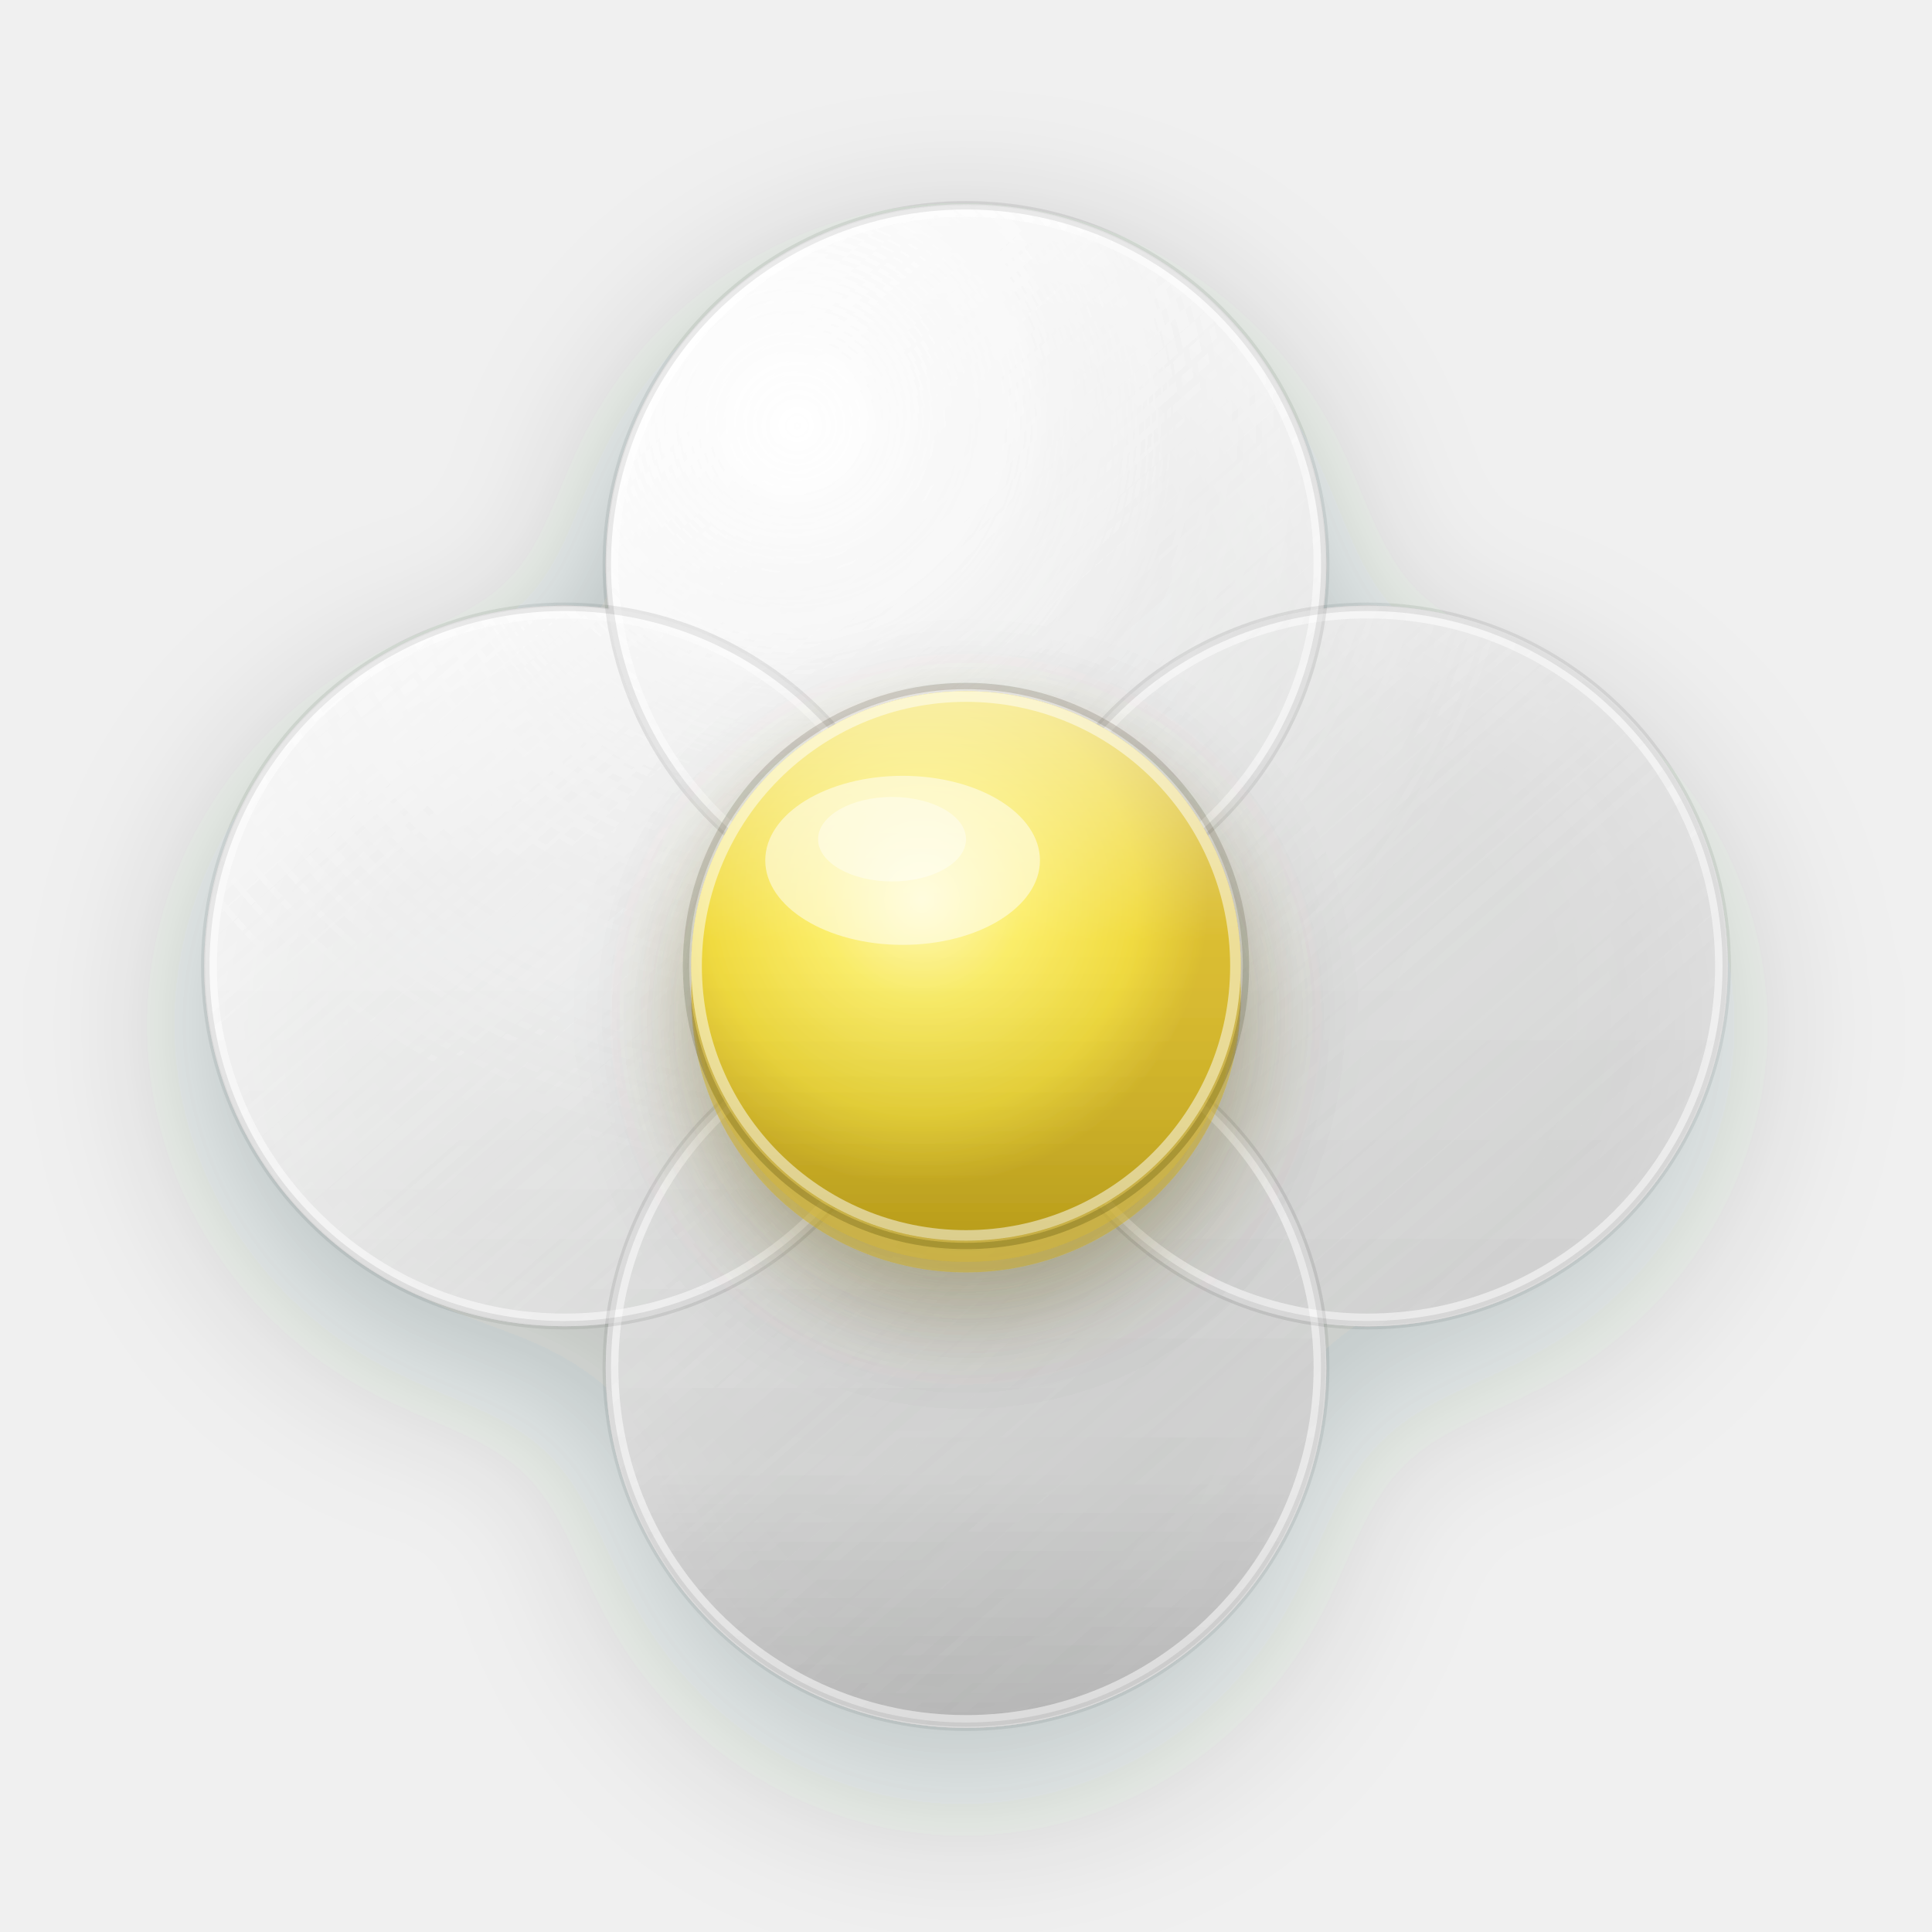
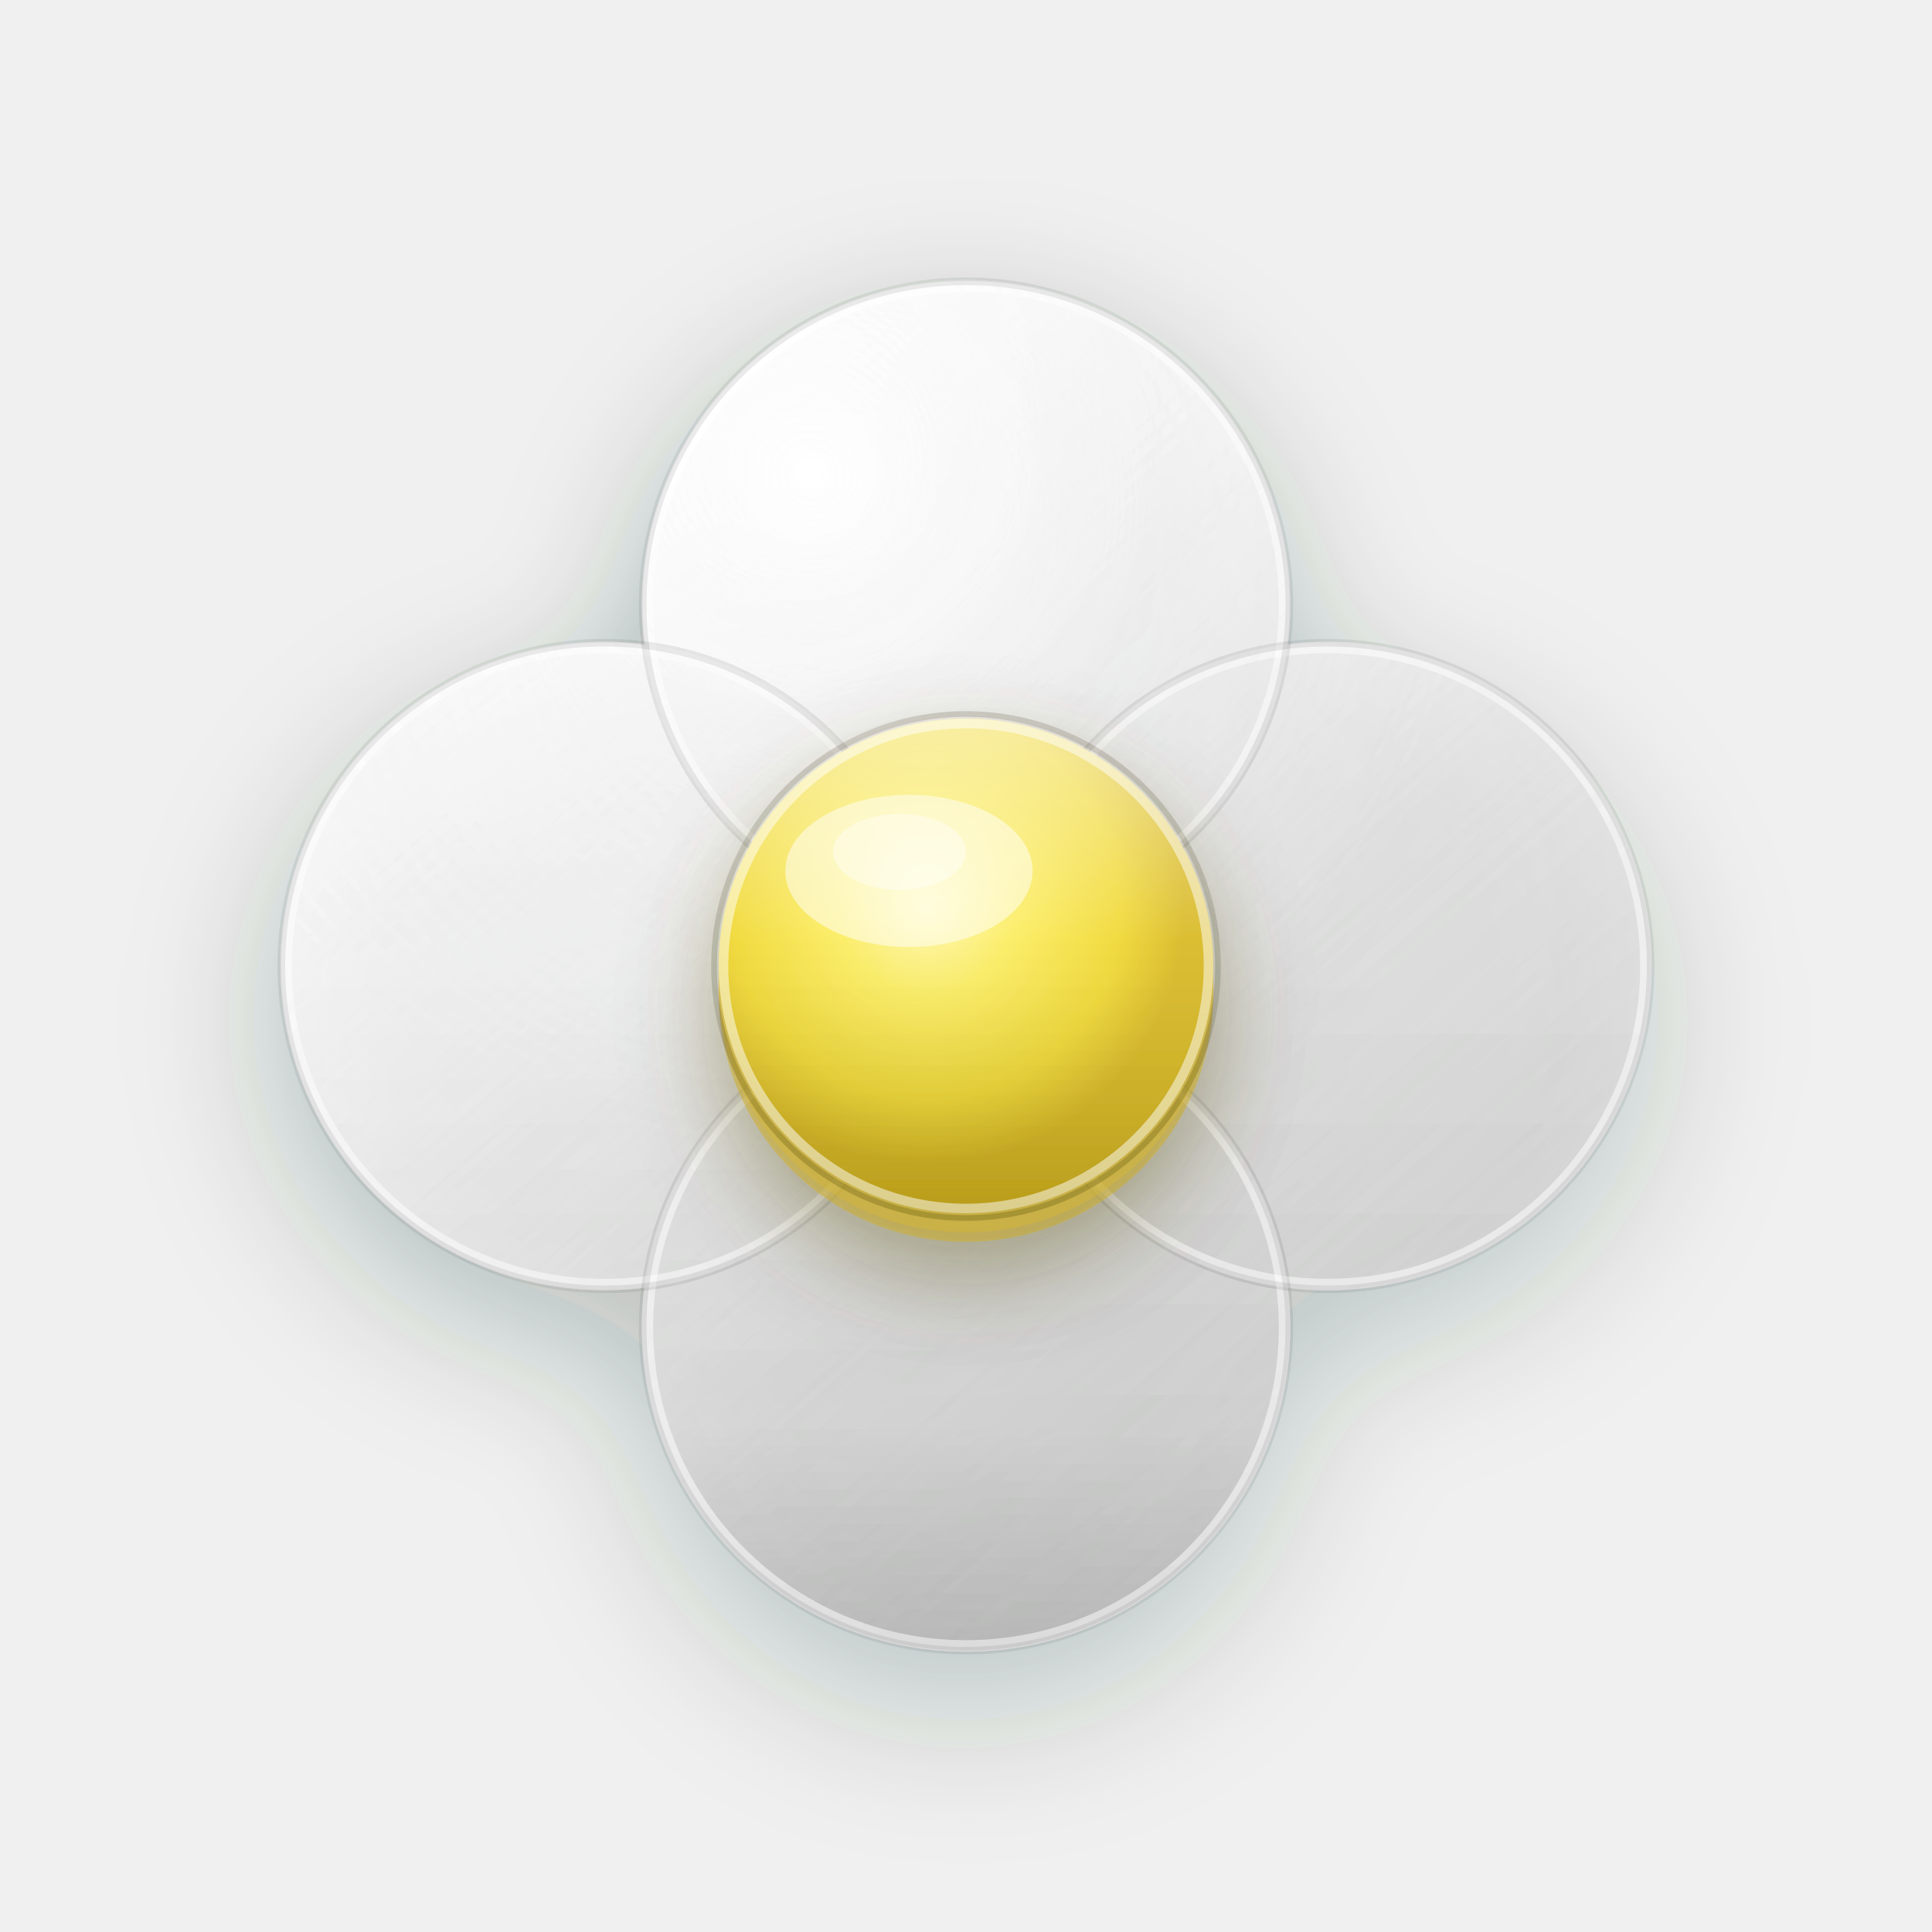
<svg xmlns="http://www.w3.org/2000/svg" viewBox="0 0 512 512">
  <defs>
    <clipPath id="clover">
      <ellipse cx="100" cy="62" rx="34" ry="34" />
      <ellipse cx="138" cy="100" rx="34" ry="34" />
      <ellipse cx="100" cy="138" rx="34" ry="34" />
      <ellipse cx="62" cy="100" rx="34" ry="34" />
    </clipPath>
    <linearGradient id="petalGlass" x1="15%" y1="10%" x2="85%" y2="90%">
      <stop offset="0%" stop-color="#ffffff" stop-opacity="0.85" />
      <stop offset="35%" stop-color="#f4f4f4" stop-opacity="0.7" />
      <stop offset="65%" stop-color="#e0e0e0" stop-opacity="0.58" />
      <stop offset="100%" stop-color="#c8c8c8" stop-opacity="0.48" />
    </linearGradient>
    <radialGradient id="topShine" cx="40%" cy="18%" r="45%">
      <stop offset="0%" stop-color="white" stop-opacity="0.95" />
      <stop offset="50%" stop-color="white" stop-opacity="0.25" />
      <stop offset="100%" stop-color="white" stop-opacity="0" />
    </radialGradient>
    <linearGradient id="bottomEdge" x1="50%" y1="50%" x2="50%" y2="100%">
      <stop offset="0%" stop-color="black" stop-opacity="0" />
      <stop offset="60%" stop-color="black" stop-opacity="0.04" />
      <stop offset="100%" stop-color="black" stop-opacity="0.18" />
    </linearGradient>
    <radialGradient id="centerBase" cx="42%" cy="38%" r="52%">
      <stop offset="0%" stop-color="#FFF8B0" />
      <stop offset="35%" stop-color="#FBEC5D" />
      <stop offset="75%" stop-color="#F0D830" />
      <stop offset="100%" stop-color="#D8B820" />
    </radialGradient>
    <linearGradient id="centerGloss" x1="50%" y1="0%" x2="50%" y2="100%">
      <stop offset="0%" stop-color="white" stop-opacity="0.55" />
      <stop offset="45%" stop-color="white" stop-opacity="0.08" />
      <stop offset="100%" stop-color="black" stop-opacity="0.15" />
    </linearGradient>
    <filter id="outerShadow" x="-18%" y="-10%" width="136%" height="136%">
      <feDropShadow dx="0" dy="6" stdDeviation="8" flood-color="#1a3a2a" flood-opacity="0.35" />
    </filter>
    <filter id="centerShadow" x="-30%" y="-20%" width="160%" height="160%">
      <feDropShadow dx="0" dy="4" stdDeviation="5" flood-color="#5a4a00" flood-opacity="0.4" />
    </filter>
  </defs>
-   <g transform="translate(256,256) scale(2.8) translate(-100,-100)" filter="url(#outerShadow)">
+   <g transform="translate(256,256) scale(2.52) translate(-100,-100)" filter="url(#outerShadow)">
    <rect x="20" y="20" width="160" height="160" fill="url(#petalGlass)" clip-path="url(#clover)" />
    <rect x="20" y="20" width="160" height="160" fill="url(#topShine)" clip-path="url(#clover)" />
    <rect x="20" y="20" width="160" height="160" fill="url(#bottomEdge)" clip-path="url(#clover)" />
    <ellipse cx="100" cy="62" rx="33.5" ry="33.5" fill="none" stroke="white" stroke-width="1.2" opacity="0.5" />
    <ellipse cx="138" cy="100" rx="33.5" ry="33.5" fill="none" stroke="white" stroke-width="1.2" opacity="0.5" />
    <ellipse cx="100" cy="138" rx="33.5" ry="33.5" fill="none" stroke="white" stroke-width="1.2" opacity="0.5" />
    <ellipse cx="62" cy="100" rx="33.5" ry="33.5" fill="none" stroke="white" stroke-width="1.2" opacity="0.5" />
    <ellipse cx="100" cy="62" rx="34" ry="34" fill="none" stroke="black" stroke-width="0.8" opacity="0.08" />
    <ellipse cx="138" cy="100" rx="34" ry="34" fill="none" stroke="black" stroke-width="0.8" opacity="0.08" />
    <ellipse cx="100" cy="138" rx="34" ry="34" fill="none" stroke="black" stroke-width="0.8" opacity="0.08" />
    <ellipse cx="62" cy="100" rx="34" ry="34" fill="none" stroke="black" stroke-width="0.8" opacity="0.08" />
    <g filter="url(#centerShadow)">
      <ellipse cx="100" cy="103" rx="26" ry="26" fill="#C8A820" opacity="0.5" />
      <ellipse cx="100" cy="102" rx="26" ry="26" fill="#D8B828" opacity="0.4" />
      <circle cx="100" cy="100" r="26" fill="url(#centerBase)" />
      <circle cx="100" cy="100" r="26" fill="url(#centerGloss)" />
      <ellipse cx="94" cy="90" rx="13" ry="8" fill="white" opacity="0.5" />
      <ellipse cx="93" cy="88" rx="7" ry="4" fill="white" opacity="0.4" />
      <circle cx="100" cy="100" r="25.5" fill="none" stroke="white" stroke-width="1" opacity="0.5" />
      <circle cx="100" cy="100" r="26.5" fill="none" stroke="black" stroke-width="0.6" opacity="0.15" />
    </g>
  </g>
</svg>
